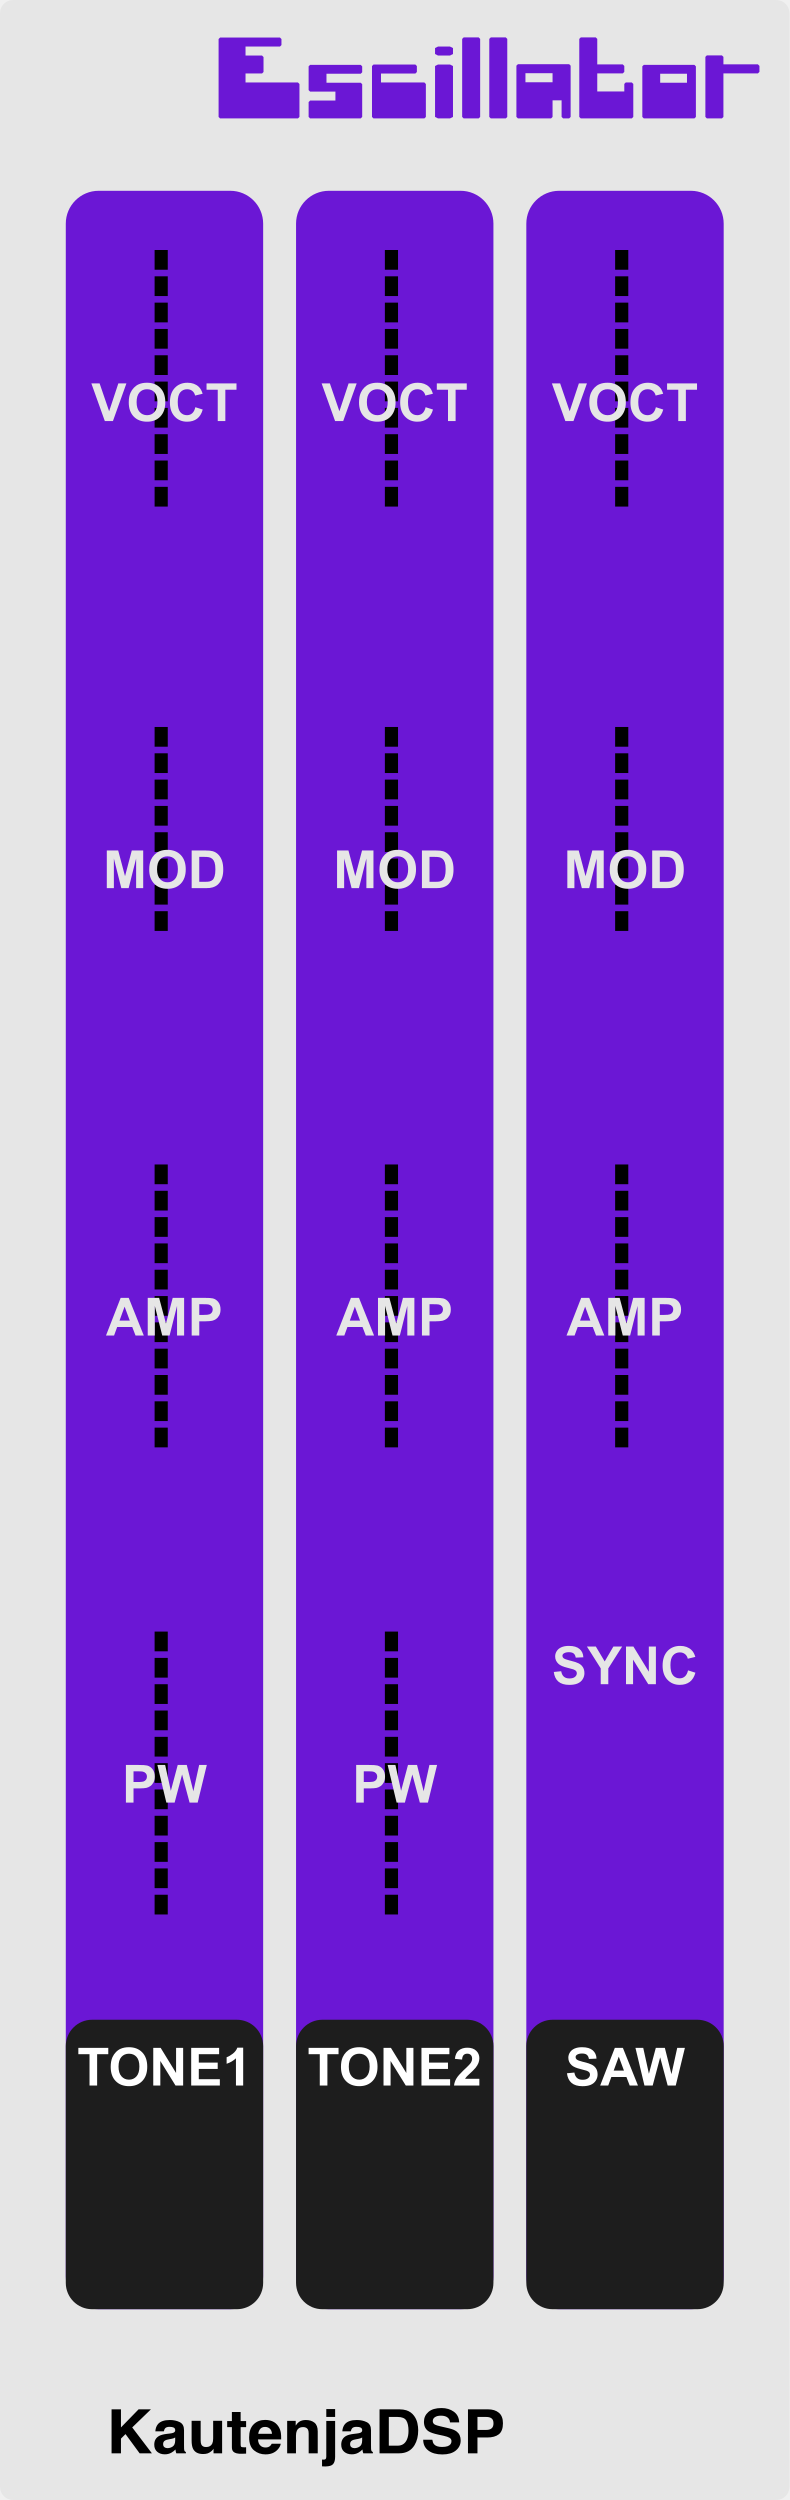
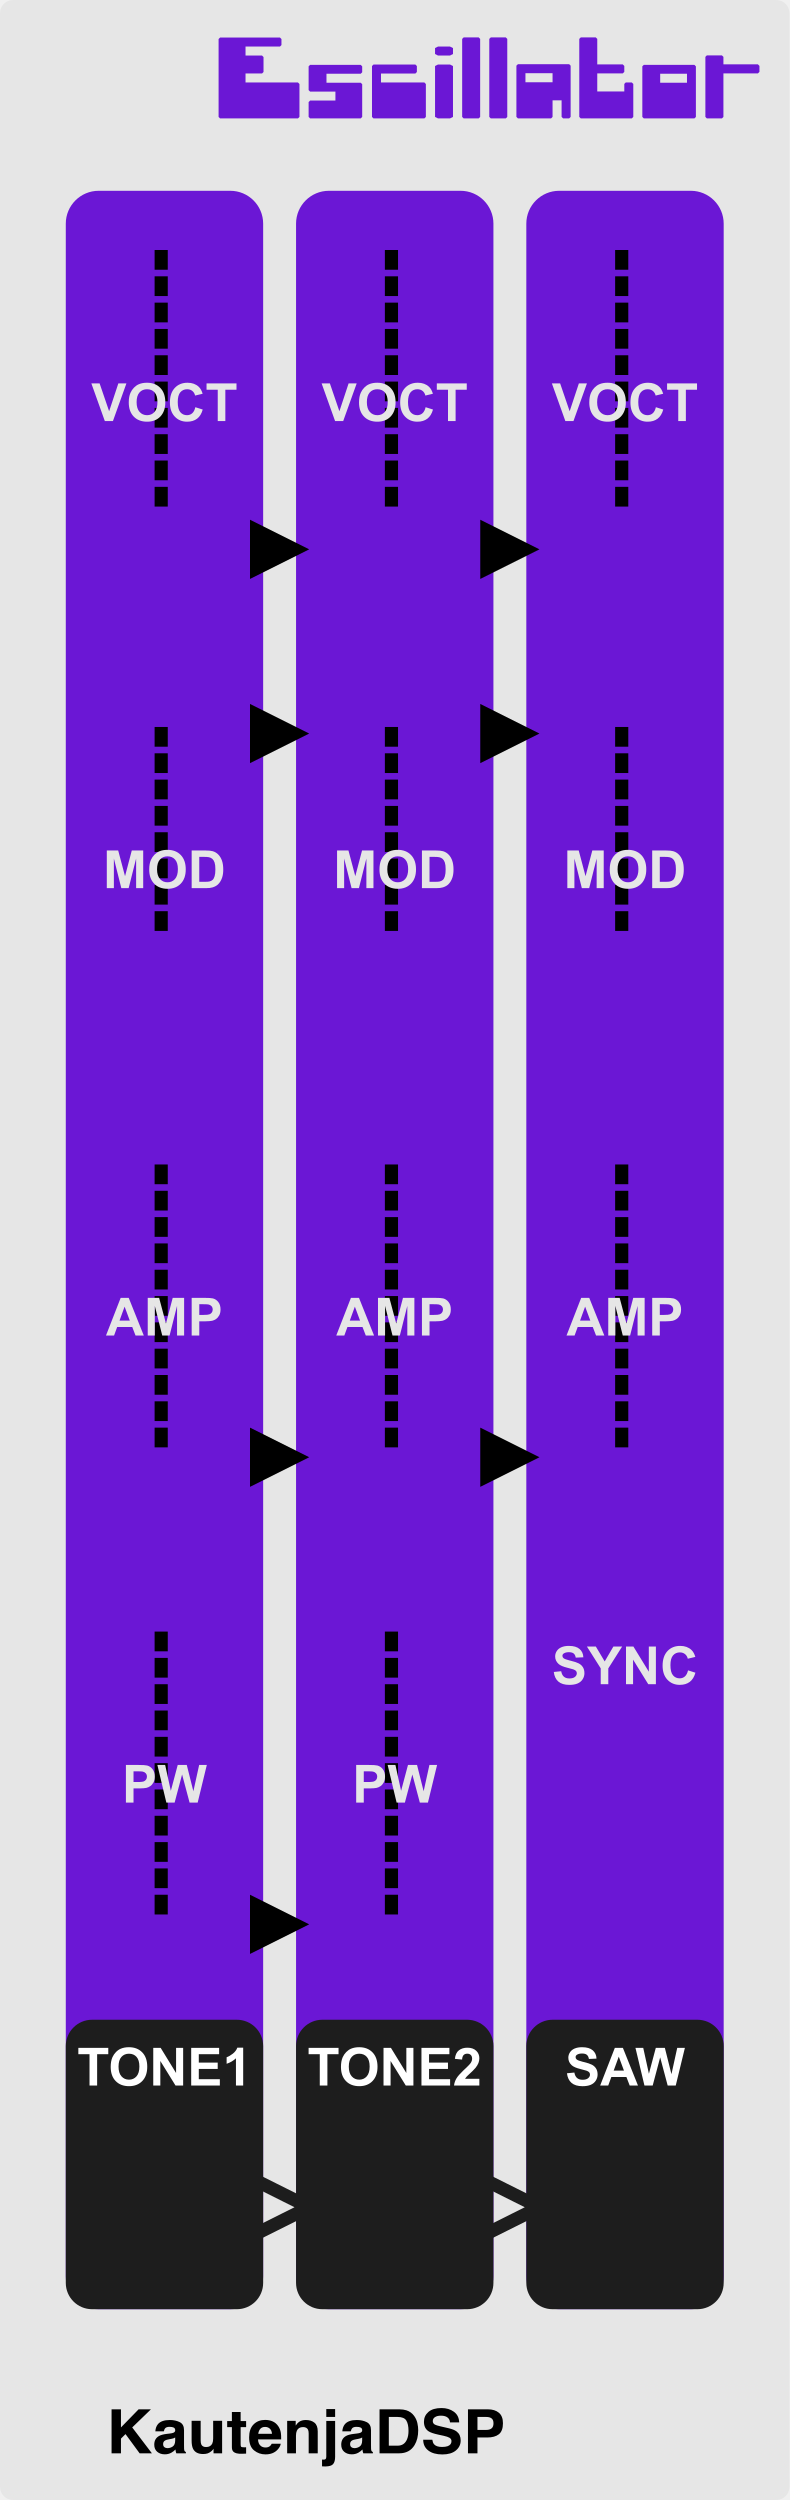
<svg xmlns="http://www.w3.org/2000/svg" width="120px" height="380px" viewBox="0 0 120 380" version="1.1">
  <g id="Escillator" stroke="none" stroke-width="1" fill="none" fill-rule="evenodd">
    <g id="bg">
      <rect id="cover" fill="#E6E6E6" x="0" y="0" width="120" height="380" rx="2" />
      <g id="Logo/Panel/LightMode" transform="translate(15, 364)" fill="#000000" fill-rule="nonzero">
        <g id="Logo/Print/LightMode" transform="translate(0, -0)">
          <path d="M1.958,2.217 L3.386,2.217 L3.386,4.97 L6.067,2.217 L7.943,2.217 L5.096,4.97 L8.089,8.903 L6.223,8.903 L4.078,5.982 L3.386,6.667 L3.386,8.903 L1.958,8.903 L1.958,2.217 Z M11.628,6.499 C11.543,6.55 11.457,6.592 11.371,6.624 C11.284,6.655 11.166,6.685 11.015,6.712 L10.713,6.767 C10.431,6.815 10.228,6.874 10.106,6.944 C9.898,7.061 9.795,7.244 9.795,7.492 C9.795,7.713 9.858,7.873 9.985,7.971 C10.113,8.069 10.267,8.118 10.45,8.118 C10.739,8.118 11.005,8.037 11.248,7.873 C11.492,7.71 11.618,7.412 11.628,6.98 L11.628,6.499 Z M10.812,5.896 C11.061,5.865 11.238,5.828 11.345,5.782 C11.537,5.704 11.632,5.581 11.632,5.415 C11.632,5.212 11.559,5.072 11.413,4.995 C11.267,4.918 11.053,4.88 10.77,4.88 C10.453,4.88 10.228,4.955 10.096,5.106 C10.002,5.218 9.939,5.369 9.908,5.56 L8.612,5.56 C8.64,5.128 8.766,4.772 8.989,4.494 C9.344,4.058 9.953,3.841 10.817,3.841 C11.379,3.841 11.879,3.948 12.316,4.163 C12.752,4.378 12.971,4.783 12.971,5.379 L12.971,7.647 C12.971,7.804 12.974,7.994 12.98,8.218 C12.99,8.388 13.016,8.503 13.06,8.563 C13.104,8.623 13.17,8.673 13.258,8.713 L13.258,8.903 L11.797,8.903 C11.756,8.803 11.728,8.71 11.712,8.622 C11.697,8.534 11.684,8.434 11.675,8.323 C11.489,8.516 11.276,8.681 11.034,8.817 C10.745,8.977 10.418,9.057 10.054,9.057 C9.589,9.057 9.205,8.93 8.902,8.674 C8.598,8.419 8.447,8.056 8.447,7.588 C8.447,6.98 8.69,6.54 9.177,6.268 C9.444,6.119 9.837,6.014 10.355,5.95 L10.812,5.896 Z M15.501,3.959 L15.501,6.939 C15.501,7.22 15.536,7.432 15.605,7.574 C15.727,7.825 15.968,7.951 16.326,7.951 C16.785,7.951 17.099,7.772 17.268,7.415 C17.356,7.222 17.4,6.966 17.4,6.649 L17.4,3.959 L18.762,3.959 L18.762,8.903 L17.457,8.903 L17.457,8.205 L17.441,8.226 C17.424,8.25 17.398,8.288 17.363,8.341 C17.312,8.416 17.253,8.483 17.184,8.54 C16.973,8.722 16.77,8.846 16.573,8.912 C16.377,8.979 16.147,9.012 15.883,9.012 C15.123,9.012 14.611,8.749 14.347,8.223 C14.199,7.932 14.125,7.505 14.125,6.939 L14.125,3.959 L15.501,3.959 Z M19.53,4.925 L19.53,4.004 L20.247,4.004 L20.247,2.625 L21.576,2.625 L21.576,4.004 L22.41,4.004 L22.41,4.925 L21.576,4.925 L21.576,7.538 C21.576,7.74 21.602,7.867 21.656,7.917 C21.709,7.966 21.872,7.991 22.146,7.991 C22.187,7.991 22.23,7.991 22.275,7.989 C22.321,7.988 22.366,7.985 22.41,7.982 L22.41,8.949 L21.774,8.971 C21.139,8.992 20.705,8.887 20.473,8.654 C20.322,8.506 20.247,8.277 20.247,7.969 L20.247,4.925 L19.53,4.925 Z M25.298,4.893 C24.987,4.893 24.746,4.987 24.575,5.174 C24.404,5.362 24.296,5.616 24.252,5.936 L26.34,5.936 C26.318,5.595 26.21,5.335 26.017,5.159 C25.824,4.982 25.584,4.893 25.298,4.893 Z M25.298,3.827 C25.726,3.827 26.111,3.904 26.453,4.058 C26.795,4.213 27.078,4.456 27.301,4.789 C27.502,5.082 27.633,5.422 27.692,5.809 C27.727,6.036 27.741,6.363 27.735,6.789 L24.219,6.789 C24.238,7.285 24.4,7.633 24.705,7.833 C24.89,7.957 25.113,8.019 25.374,8.019 C25.65,8.019 25.875,7.943 26.048,7.792 C26.142,7.71 26.225,7.597 26.297,7.452 L27.669,7.452 C27.634,7.745 27.476,8.043 27.193,8.345 C26.753,8.826 26.137,9.067 25.346,9.067 C24.692,9.067 24.116,8.864 23.616,8.459 C23.117,8.053 22.867,7.394 22.867,6.481 C22.867,5.625 23.092,4.969 23.543,4.512 C23.994,4.055 24.579,3.827 25.298,3.827 Z M31.486,3.841 C32.017,3.841 32.451,3.975 32.789,4.242 C33.127,4.51 33.295,4.954 33.295,5.574 L33.295,8.903 L31.919,8.903 L31.919,5.896 C31.919,5.636 31.883,5.436 31.811,5.297 C31.679,5.043 31.428,4.916 31.057,4.916 C30.601,4.916 30.289,5.102 30.119,5.474 C30.031,5.67 29.987,5.921 29.987,6.227 L29.987,8.903 L28.649,8.903 L28.649,3.968 L29.945,3.968 L29.945,4.689 C30.118,4.435 30.281,4.252 30.435,4.14 C30.711,3.941 31.062,3.841 31.486,3.841 Z M35.939,3.369 L34.596,3.369 L34.596,2.176 L35.939,2.176 L35.939,3.369 Z M33.95,10.886 L33.95,9.851 L34.098,9.862 L34.098,9.862 L34.111,9.863 C34.142,9.864 34.17,9.865 34.196,9.865 C34.327,9.865 34.427,9.834 34.495,9.772 C34.562,9.71 34.596,9.59 34.596,9.411 L34.596,3.981 L35.939,3.981 L35.939,9.434 C35.939,9.933 35.837,10.302 35.633,10.541 C35.435,10.772 35.054,10.891 34.488,10.899 L34.431,10.899 C34.408,10.899 34.378,10.899 34.342,10.898 L34.048,10.888 C34.017,10.887 33.985,10.886 33.95,10.886 Z M40.048,6.499 C39.964,6.55 39.878,6.592 39.792,6.624 C39.705,6.655 39.587,6.685 39.436,6.712 L39.134,6.767 C38.851,6.815 38.649,6.874 38.526,6.944 C38.319,7.061 38.215,7.244 38.215,7.492 C38.215,7.713 38.279,7.873 38.406,7.971 C38.533,8.069 38.688,8.118 38.87,8.118 C39.159,8.118 39.426,8.037 39.669,7.873 C39.912,7.71 40.039,7.412 40.048,6.98 L40.048,6.499 Z M39.233,5.896 C39.481,5.865 39.659,5.828 39.766,5.782 C39.957,5.704 40.053,5.581 40.053,5.415 C40.053,5.212 39.98,5.072 39.834,4.995 C39.688,4.918 39.473,4.88 39.191,4.88 C38.873,4.88 38.649,4.955 38.517,5.106 C38.423,5.218 38.36,5.369 38.328,5.56 L37.032,5.56 C37.061,5.128 37.186,4.772 37.409,4.494 C37.764,4.058 38.374,3.841 39.238,3.841 C39.8,3.841 40.3,3.948 40.736,4.163 C41.173,4.378 41.391,4.783 41.391,5.379 L41.391,7.647 C41.391,7.804 41.395,7.994 41.401,8.218 C41.41,8.388 41.437,8.503 41.481,8.563 C41.525,8.623 41.591,8.673 41.679,8.713 L41.679,8.903 L40.218,8.903 C40.177,8.803 40.149,8.71 40.133,8.622 C40.117,8.534 40.105,8.434 40.095,8.323 C39.91,8.516 39.696,8.681 39.455,8.817 C39.166,8.977 38.839,9.057 38.474,9.057 C38.009,9.057 37.625,8.93 37.322,8.674 C37.019,8.419 36.867,8.056 36.867,7.588 C36.867,6.98 37.111,6.54 37.598,6.268 C37.865,6.119 38.258,6.014 38.776,5.95 L39.233,5.896 Z M44.101,3.378 L44.101,7.742 L45.439,7.742 C46.124,7.742 46.602,7.417 46.872,6.767 C47.02,6.41 47.093,5.985 47.093,5.492 C47.093,4.811 46.983,4.289 46.761,3.925 C46.54,3.56 46.099,3.378 45.439,3.378 L44.101,3.378 Z M45.684,2.217 C46.115,2.223 46.473,2.271 46.759,2.362 C47.246,2.516 47.64,2.799 47.942,3.21 C48.184,3.543 48.349,3.903 48.436,4.29 C48.524,4.677 48.568,5.046 48.568,5.397 C48.568,6.286 48.383,7.039 48.012,7.656 C47.51,8.487 46.734,8.903 45.684,8.903 L42.692,8.903 L42.692,2.217 L45.684,2.217 Z M50.713,6.839 C50.757,7.145 50.843,7.373 50.972,7.524 C51.207,7.799 51.611,7.937 52.183,7.937 C52.525,7.937 52.803,7.901 53.017,7.828 C53.422,7.689 53.625,7.43 53.625,7.052 C53.625,6.832 53.524,6.661 53.323,6.54 C53.132,6.428 52.838,6.328 52.44,6.241 L51.641,6.068 C50.918,5.911 50.419,5.74 50.142,5.555 C49.674,5.247 49.44,4.765 49.44,4.108 C49.44,3.51 49.666,3.012 50.119,2.616 C50.571,2.22 51.236,2.022 52.112,2.022 C52.844,2.022 53.469,2.208 53.985,2.582 C54.502,2.955 54.773,3.497 54.798,4.208 L53.403,4.208 C53.378,3.806 53.196,3.52 52.857,3.351 C52.631,3.239 52.349,3.183 52.013,3.183 C51.639,3.183 51.341,3.256 51.118,3.401 C50.895,3.546 50.783,3.748 50.783,4.009 C50.783,4.237 50.883,4.41 51.084,4.527 L51.113,4.544 C51.249,4.619 51.532,4.707 51.963,4.808 L53.215,5.097 C53.74,5.218 54.135,5.38 54.402,5.583 C54.817,5.897 55.024,6.352 55.024,6.948 C55.024,7.559 54.782,8.066 54.296,8.47 C53.811,8.874 53.125,9.076 52.239,9.076 C51.335,9.076 50.623,8.877 50.105,8.479 C49.586,8.081 49.327,7.535 49.327,6.839 L50.713,6.839 Z M60.01,4.344 C60.01,3.996 59.915,3.748 59.725,3.6 C59.535,3.452 59.269,3.378 58.926,3.378 L57.574,3.378 L57.574,5.347 L58.926,5.347 C59.269,5.347 59.535,5.267 59.725,5.106 C59.915,4.946 60.01,4.692 60.01,4.344 Z M61.448,4.335 C61.448,5.124 61.24,5.682 60.825,6.009 C60.411,6.336 59.819,6.499 59.049,6.499 L57.574,6.499 L57.574,8.903 L56.132,8.903 L56.132,2.217 L59.157,2.217 C59.855,2.217 60.411,2.389 60.825,2.734 C61.24,3.079 61.448,3.612 61.448,4.335 Z" id="KautenjaDSP" />
        </g>
      </g>
      <path d="M33.451,5.709 L42.557,5.709 L42.782,5.935 L42.782,6.844 L42.557,7.076 L37.32,7.076 L37.32,8.443 L39.829,8.443 L40.055,8.669 L40.055,10.945 L39.829,11.171 L37.32,11.171 L37.32,12.538 L45.291,12.538 L45.517,12.764 L45.517,17.774 L45.291,18 L33.451,18 L33.226,17.774 L33.226,5.935 L33.451,5.709 Z M47.137,9.858 L54.827,9.858 L55.053,10.084 L55.053,10.986 L54.827,11.212 L49.625,11.212 L49.625,12.572 L54.827,12.572 L55.053,12.798 L55.053,17.774 L54.827,18 L47.137,18 L46.911,17.774 L46.911,15.512 L47.137,15.286 L50.985,15.286 L50.985,13.926 L47.137,13.926 L46.911,13.7 L46.911,10.084 L47.137,9.858 Z M56.769,9.811 L63.14,9.811 L63.365,10.036 L63.365,10.945 L63.14,11.178 L57.91,11.178 L57.91,12.538 L64.507,12.538 L64.732,12.771 L64.732,17.774 L64.507,18 L56.769,18 L56.543,17.774 L56.543,10.036 L56.769,9.811 Z M66.578,7.076 L68.396,7.076 L68.854,7.302 L68.854,8.211 L68.396,8.443 L66.578,8.443 L66.127,8.211 L66.127,7.302 L66.578,7.076 Z M66.578,9.804 L68.396,9.804 L68.854,10.036 L68.854,17.774 L68.396,18 L66.578,18 L66.127,17.774 L66.127,10.036 L66.578,9.804 Z M66.578,9.804 L68.396,9.804 L68.854,10.036 L68.854,17.774 L68.396,18 L66.578,18 L66.127,17.774 L66.127,10.036 L66.578,9.804 Z M70.475,5.688 L72.758,5.688 L72.983,5.914 L72.983,17.774 L72.758,18 L70.475,18 L70.249,17.774 L70.249,5.914 L70.475,5.688 Z M74.597,5.688 L76.88,5.688 L77.105,5.914 L77.105,17.774 L76.88,18 L74.597,18 L74.371,17.774 L74.371,5.914 L74.597,5.688 Z M78.726,9.756 L86.512,9.756 L86.737,9.981 L86.737,17.768 L86.512,18 L85.596,18 L85.363,17.768 L85.363,15.252 L83.989,15.252 L83.989,17.768 L83.764,18 L78.726,18 L78.493,17.768 L78.493,9.981 L78.726,9.756 Z M79.867,11.13 L79.867,12.504 L83.989,12.504 L83.989,11.13 L79.867,11.13 Z M88.275,5.688 L90.559,5.688 L90.784,5.914 L90.784,9.79 L94.66,9.79 L94.893,10.022 L94.893,10.932 L94.66,11.157 L90.784,11.157 L90.784,13.898 L94.893,13.898 L94.893,12.757 L95.118,12.531 L96.027,12.531 L96.26,12.757 L96.26,17.774 L96.027,18 L88.275,18 L88.05,17.774 L88.05,5.914 L88.275,5.688 Z M97.859,9.858 L105.55,9.858 L105.775,10.084 L105.775,17.774 L105.55,18 L97.859,18 L97.634,17.774 L97.634,10.084 L97.859,9.858 Z M100.348,11.212 L100.348,12.572 L104.422,12.572 L104.422,11.212 L100.348,11.212 Z M107.443,8.416 L109.727,8.416 L109.959,8.642 L109.959,9.783 L115.202,9.783 L115.435,10.016 L115.435,10.925 L115.202,11.157 L109.959,11.157 L109.959,17.774 L109.727,18 L107.443,18 L107.218,17.774 L107.218,8.642 L107.443,8.416 Z" id="Escillator" fill="#6B17D5" fill-rule="nonzero" />
      <path d="M35,29 C37.761,29 40,31.239 40,34 L40,346 C40,348.761 37.761,351 35,351 L15,351 C12.239,351 10,348.761 10,346 L10,34 C10,31.239 12.239,29 15,29 L35,29 Z M70,29 C72.761,29 75,31.239 75,34 L75,346 C75,348.761 72.761,351 70,351 L50,351 C47.239,351 45,348.761 45,346 L45,34 C45,31.239 47.239,29 50,29 L70,29 Z M105,29 C107.761,29 110,31.239 110,34 L110,346 C110,348.761 107.761,351 105,351 L85,351 C82.239,351 80,348.761 80,346 L80,34 C80,31.239 82.239,29 85,29 L105,29 Z" id="voice-lanes" fill="#6B17D5" />
+       <g id="Group" transform="translate(38, 79)">
+         <g id="Normal" fill="#000000">
+           <polygon id="Triangle" transform="translate(4.5, 4.5) rotate(-270) translate(-4.5, -4.5) " points="4.5 0 9 9 0 9" />
+           <polygon id="Triangle-Copy" transform="translate(39.5, 4.5) rotate(-270) translate(-39.5, -4.5) " points="39.5 0 44 9 35 9" />
+         </g>
+         <g id="Normal-Copy" transform="translate(0, 28)" fill="#000000">
+           <polygon id="Triangle" transform="translate(4.5, 4.5) rotate(-270) translate(-4.5, -4.5) " points="4.5 0 9 9 0 9" />
+           <polygon id="Triangle-Copy" transform="translate(39.5, 4.5) rotate(-270) translate(-39.5, -4.5) " points="39.5 0 44 9 35 9" />
+         </g>
+         <g id="Normal-Copy-2" transform="translate(0, 138)" fill="#000000">
+           <polygon id="Triangle" transform="translate(4.5, 4.5) rotate(-270) translate(-4.5, -4.5) " points="4.5 0 9 9 0 9" />
+           <polygon id="Triangle-Copy" transform="translate(39.5, 4.5) rotate(-270) translate(-39.5, -4.5) " points="39.5 0 44 9 35 9" />
+         </g>
+         <g id="Normal-Copy-3" transform="translate(0, 209)" fill="#000000">
+           <polygon id="Triangle" transform="translate(4.5, 4.5) rotate(-270) translate(-4.5, -4.5) " points="4.5 0 9 9 0 9" />
+         </g>
+         <g id="Normal" transform="translate(0, 252)" stroke="#1D1D1D" stroke-width="2">
+           <polygon id="Triangle" transform="translate(4.5, 4.5) rotate(-270) translate(-4.5, -4.5) " points="4.5 0 9 9 0 9" />
+           <polygon id="Triangle-Copy" transform="translate(39.5, 4.5) rotate(-270) translate(-39.5, -4.5) " points="39.5 0 44 9 35 9" />
+         </g>
+       </g>
    </g>
    <g id="Saw" transform="translate(80, 38)">
      <g id="Output" transform="translate(0, 269)">
        <rect id="Rectangle" fill="#1D1D1D" x="0" y="0" width="30" height="44" rx="4" />
        <path d="M6.178,8.137 L7.303,8.027 C7.37,8.405 7.508,8.682 7.715,8.859 C7.922,9.036 8.201,9.125 8.553,9.125 C8.925,9.125 9.206,9.046 9.395,8.889 C9.583,8.731 9.678,8.547 9.678,8.336 C9.678,8.201 9.638,8.085 9.559,7.99 C9.479,7.895 9.34,7.813 9.143,7.742 C9.007,7.695 8.699,7.612 8.217,7.492 C7.597,7.339 7.162,7.15 6.912,6.926 C6.561,6.611 6.385,6.227 6.385,5.773 C6.385,5.482 6.467,5.209 6.633,4.955 C6.798,4.701 7.036,4.508 7.348,4.375 C7.659,4.242 8.035,4.176 8.475,4.176 C9.193,4.176 9.734,4.333 10.098,4.648 C10.461,4.964 10.652,5.384 10.67,5.91 L9.514,5.961 C9.464,5.667 9.358,5.455 9.195,5.326 C9.033,5.197 8.788,5.133 8.463,5.133 C8.127,5.133 7.864,5.202 7.674,5.34 C7.551,5.428 7.49,5.547 7.49,5.695 C7.49,5.831 7.548,5.947 7.662,6.043 C7.792,6.152 8.086,6.265 8.545,6.382 L8.725,6.426 C9.287,6.559 9.703,6.696 9.973,6.838 C10.242,6.98 10.453,7.174 10.605,7.42 C10.758,7.666 10.834,7.97 10.834,8.332 C10.834,8.66 10.743,8.967 10.561,9.254 C10.378,9.54 10.12,9.753 9.787,9.893 C9.454,10.032 9.038,10.102 8.541,10.102 C7.817,10.102 7.261,9.934 6.873,9.6 C6.485,9.265 6.253,8.777 6.178,8.137 Z M16.971,10 L15.713,10 L15.213,8.699 L12.924,8.699 L12.451,10 L11.225,10 L13.455,4.273 L14.678,4.273 L16.971,10 Z M14.842,7.734 L14.053,5.609 L13.279,7.734 L14.842,7.734 Z M17.955,10 L16.588,4.273 L17.771,4.273 L18.635,8.207 L19.682,4.273 L21.057,4.273 L22.061,8.273 L22.939,4.273 L24.104,4.273 L22.713,10 L21.486,10 L20.346,5.719 L19.209,10 L17.955,10 Z" id="SAW" fill="#FFFFFF" fill-rule="nonzero" />
      </g>
      <g id="Sync" transform="translate(0, 211)" fill="#E6E6E6" fill-rule="nonzero">
        <path d="M4.176,5.137 L5.301,5.027 C5.368,5.405 5.506,5.682 5.713,5.859 C5.92,6.036 6.199,6.125 6.551,6.125 C6.923,6.125 7.204,6.046 7.393,5.889 C7.581,5.731 7.676,5.547 7.676,5.336 C7.676,5.201 7.636,5.085 7.557,4.99 C7.477,4.895 7.339,4.813 7.141,4.742 C7.005,4.695 6.697,4.612 6.215,4.492 C5.595,4.339 5.16,4.15 4.91,3.926 C4.559,3.611 4.383,3.227 4.383,2.773 C4.383,2.482 4.465,2.209 4.631,1.955 C4.796,1.701 5.035,1.508 5.346,1.375 C5.657,1.242 6.033,1.176 6.473,1.176 C7.191,1.176 7.732,1.333 8.096,1.648 C8.459,1.964 8.65,2.384 8.668,2.91 L7.512,2.961 C7.462,2.667 7.356,2.455 7.193,2.326 C7.031,2.197 6.786,2.133 6.461,2.133 C6.125,2.133 5.862,2.202 5.672,2.34 C5.549,2.428 5.488,2.547 5.488,2.695 C5.488,2.831 5.546,2.947 5.66,3.043 C5.79,3.152 6.084,3.265 6.543,3.382 L6.723,3.426 C7.285,3.559 7.701,3.696 7.971,3.838 C8.24,3.98 8.451,4.174 8.604,4.42 C8.756,4.666 8.832,4.97 8.832,5.332 C8.832,5.66 8.741,5.967 8.559,6.254 C8.376,6.54 8.118,6.753 7.785,6.893 C7.452,7.032 7.036,7.102 6.539,7.102 C5.815,7.102 5.259,6.934 4.871,6.6 C4.483,6.265 4.251,5.777 4.176,5.137 Z M11.309,7 L11.309,4.59 L9.211,1.273 L10.566,1.273 L11.914,3.539 L13.234,1.273 L14.566,1.273 L12.461,4.598 L12.461,7 L11.309,7 Z M15.152,7 L15.152,1.273 L16.277,1.273 L18.621,5.098 L18.621,1.273 L19.695,1.273 L19.695,7 L18.535,7 L16.227,3.266 L16.227,7 L15.152,7 Z M24.582,4.895 L25.703,5.25 C25.531,5.875 25.245,6.339 24.846,6.643 C24.446,6.946 23.939,7.098 23.324,7.098 C22.564,7.098 21.939,6.838 21.449,6.318 C20.96,5.799 20.715,5.089 20.715,4.188 C20.715,3.234 20.961,2.494 21.453,1.967 C21.945,1.439 22.592,1.176 23.395,1.176 C24.095,1.176 24.664,1.383 25.102,1.797 C25.362,2.042 25.557,2.393 25.688,2.852 L24.543,3.125 C24.475,2.828 24.334,2.594 24.119,2.422 C23.904,2.25 23.643,2.164 23.336,2.164 C22.911,2.164 22.567,2.316 22.303,2.621 C22.038,2.926 21.906,3.419 21.906,4.102 C21.906,4.826 22.036,5.341 22.297,5.648 C22.557,5.956 22.896,6.109 23.312,6.109 C23.62,6.109 23.884,6.012 24.105,5.816 C24.327,5.621 24.486,5.314 24.582,4.895 Z" id="SYNC" />
      </g>
      <g id="Amplifier" transform="translate(0, 139)" fill-rule="nonzero">
        <path d="M15.5,0 L13.5,0 L13.5,3 L15.5,3 L15.5,0 Z M15.5,4 L13.5,4 L13.5,7 L15.5,7 L15.5,4 Z M15.5,8 L13.5,8 L13.5,11 L15.5,11 L15.5,8 Z M15.5,12 L13.5,12 L13.5,15 L15.5,15 L15.5,12 Z M15.5,16 L13.5,16 L13.5,19 L15.5,19 L15.5,16 Z M15.5,20 L13.5,20 L13.5,23 L15.5,23 L15.5,20 Z M15.5,24 L13.5,24 L13.5,27 L15.5,27 L15.5,24 Z M15.5,28 L13.5,28 L13.5,31 L15.5,31 L15.5,28 Z M15.5,32 L13.5,32 L13.5,35 L15.5,35 L15.5,32 Z M15.5,36 L13.5,36 L13.5,39 L15.5,39 L15.5,36 Z M15.5,40 L13.5,40 L13.5,43 L15.5,43 L15.5,40 Z" id="Line-Copy-15" fill="#000000" />
        <path d="M11.857,26 L10.6,26 L10.1,24.699 L7.811,24.699 L7.338,26 L6.111,26 L8.342,20.273 L9.564,20.273 L11.857,26 Z M9.729,23.734 L8.939,21.609 L8.166,23.734 L9.729,23.734 Z M14.186,20.273 L15.225,24.18 L16.252,20.273 L17.986,20.273 L17.986,26 L16.912,26 L16.912,21.492 L15.775,26 L14.662,26 L13.529,21.492 L13.529,26 L12.455,26 L12.455,20.273 L14.186,20.273 Z M20.99,20.273 C21.693,20.273 22.152,20.302 22.365,20.359 C22.693,20.445 22.968,20.632 23.189,20.92 C23.411,21.208 23.521,21.579 23.521,22.035 C23.521,22.387 23.458,22.682 23.33,22.922 C23.202,23.161 23.04,23.35 22.844,23.486 C22.647,23.623 22.447,23.714 22.244,23.758 C22.008,23.805 21.68,23.831 21.262,23.838 L20.291,23.84 L20.291,26 L19.135,26 L19.135,20.273 L20.99,20.273 Z M20.85,21.242 L20.291,21.242 L20.291,22.867 L20.924,22.867 C21.38,22.867 21.684,22.837 21.838,22.777 C21.992,22.717 22.112,22.624 22.199,22.496 C22.286,22.368 22.33,22.22 22.33,22.051 C22.33,21.842 22.269,21.671 22.146,21.535 C22.024,21.4 21.869,21.315 21.682,21.281 C21.544,21.255 21.266,21.242 20.85,21.242 Z" id="AMP" fill="#E6E6E6" />
      </g>
      <g id="Frequency-Mod" transform="translate(0, 72)" fill-rule="nonzero">
        <path d="M15.5,0.5 L13.5,0.5 L13.5,3.5 L15.5,3.5 L15.5,0.5 Z M15.5,4.5 L13.5,4.5 L13.5,7.5 L15.5,7.5 L15.5,4.5 Z M15.5,8.5 L13.5,8.5 L13.5,11.5 L15.5,11.5 L15.5,8.5 Z M15.5,12.5 L13.5,12.5 L13.5,15.5 L15.5,15.5 L15.5,12.5 Z M15.5,16.5 L13.5,16.5 L13.5,19.5 L15.5,19.5 L15.5,16.5 Z M15.5,20.5 L13.5,20.5 L13.5,23.5 L15.5,23.5 L15.5,20.5 Z M15.5,24.5 L13.5,24.5 L13.5,27.5 L15.5,27.5 L15.5,24.5 Z M15.5,28.5 L13.5,28.5 L13.5,31.5 L15.5,31.5 L15.5,28.5 Z" id="Line-Copy-7" fill="#000000" />
        <path d="M15.449,19.176 C16.293,19.176 16.968,19.437 17.475,19.961 C17.981,20.484 18.234,21.212 18.234,22.145 C18.234,23.069 17.983,23.792 17.48,24.314 C16.978,24.837 16.306,25.098 15.465,25.098 C14.613,25.098 13.936,24.838 13.434,24.318 C12.931,23.799 12.68,23.083 12.68,22.172 C12.68,21.589 12.767,21.099 12.941,20.703 C13.072,20.411 13.249,20.15 13.475,19.918 C13.7,19.686 13.947,19.514 14.215,19.402 C14.572,19.251 14.983,19.176 15.449,19.176 Z M7.965,19.273 L9.004,23.18 L10.031,19.273 L11.766,19.273 L11.766,25 L10.691,25 L10.691,20.492 L9.555,25 L8.441,25 L7.309,20.492 L7.309,25 L6.234,25 L6.234,19.273 L7.965,19.273 Z M21.246,19.273 C21.723,19.273 22.086,19.31 22.336,19.383 C22.672,19.482 22.96,19.658 23.199,19.91 C23.439,20.163 23.621,20.472 23.746,20.838 C23.871,21.204 23.934,21.655 23.934,22.191 C23.934,22.663 23.875,23.069 23.758,23.41 C23.615,23.827 23.41,24.164 23.145,24.422 C22.944,24.617 22.673,24.77 22.332,24.879 C22.077,24.96 21.736,25 21.309,25 L19.133,25 L19.133,19.273 L21.246,19.273 Z M15.461,20.164 C14.984,20.164 14.6,20.327 14.309,20.654 C14.017,20.981 13.871,21.474 13.871,22.133 C13.871,22.781 14.021,23.273 14.32,23.607 C14.62,23.942 15,24.109 15.461,24.109 C15.922,24.109 16.3,23.943 16.596,23.611 C16.891,23.279 17.039,22.781 17.039,22.117 C17.039,21.461 16.895,20.971 16.607,20.648 C16.32,20.326 15.938,20.164 15.461,20.164 Z M20.809,20.242 L20.289,20.242 L20.289,24.035 L21.152,24.035 C21.475,24.035 21.708,24.017 21.852,23.98 C22.039,23.934 22.195,23.854 22.318,23.742 C22.442,23.63 22.543,23.446 22.621,23.189 C22.699,22.933 22.738,22.583 22.738,22.141 C22.738,21.698 22.699,21.358 22.621,21.121 C22.543,20.884 22.434,20.699 22.293,20.566 C22.152,20.434 21.974,20.344 21.758,20.297 C21.596,20.26 21.28,20.242 20.809,20.242 Z" id="MOD" fill="#E6E6E6" />
      </g>
      <g id="Frequency" fill-rule="nonzero">
        <path d="M15.5,0 L13.5,0 L13.5,3 L15.5,3 L15.5,0 Z M15.5,4 L13.5,4 L13.5,7 L15.5,7 L15.5,4 Z M15.5,8 L13.5,8 L13.5,11 L15.5,11 L15.5,8 Z M15.5,12 L13.5,12 L13.5,15 L15.5,15 L15.5,12 Z M15.5,16 L13.5,16 L13.5,19 L15.5,19 L15.5,16 Z M15.5,20 L13.5,20 L13.5,23 L15.5,23 L15.5,20 Z M15.5,24 L13.5,24 L13.5,27 L15.5,27 L15.5,24 Z M15.5,28 L13.5,28 L13.5,31 L15.5,31 L15.5,28 Z M15.5,32 L13.5,32 L13.5,35 L15.5,35 L15.5,32 Z M15.5,36 L13.5,36 L13.5,39 L15.5,39 L15.5,36 Z" id="Line-Copy-11" fill="#000000" />
        <path d="M5.932,26 L3.885,20.273 L5.139,20.273 L6.588,24.512 L7.99,20.273 L9.217,20.273 L7.166,26 L5.932,26 Z M9.572,23.172 C9.572,22.589 9.66,22.099 9.834,21.703 C9.964,21.411 10.142,21.15 10.367,20.918 C10.592,20.686 10.839,20.514 11.107,20.402 C11.464,20.251 11.876,20.176 12.342,20.176 C13.186,20.176 13.861,20.437 14.367,20.961 C14.874,21.484 15.127,22.212 15.127,23.145 C15.127,24.069 14.876,24.792 14.373,25.314 C13.87,25.837 13.199,26.098 12.357,26.098 C11.506,26.098 10.829,25.838 10.326,25.318 C9.824,24.799 9.572,24.083 9.572,23.172 Z M10.764,23.133 C10.764,23.781 10.913,24.273 11.213,24.607 C11.512,24.942 11.893,25.109 12.354,25.109 C12.814,25.109 13.193,24.943 13.488,24.611 C13.784,24.279 13.932,23.781 13.932,23.117 C13.932,22.461 13.788,21.971 13.5,21.648 C13.212,21.326 12.83,21.164 12.354,21.164 C11.877,21.164 11.493,21.327 11.201,21.654 C10.91,21.981 10.764,22.474 10.764,23.133 Z M19.693,23.895 L20.814,24.25 C20.643,24.875 20.357,25.339 19.957,25.643 C19.557,25.946 19.05,26.098 18.436,26.098 C17.675,26.098 17.05,25.838 16.561,25.318 C16.071,24.799 15.826,24.089 15.826,23.188 C15.826,22.234 16.072,21.494 16.564,20.967 C17.057,20.439 17.704,20.176 18.506,20.176 C19.206,20.176 19.775,20.383 20.213,20.797 C20.473,21.042 20.669,21.393 20.799,21.852 L19.654,22.125 C19.587,21.828 19.445,21.594 19.23,21.422 C19.016,21.25 18.755,21.164 18.447,21.164 C18.023,21.164 17.678,21.316 17.414,21.621 C17.15,21.926 17.018,22.419 17.018,23.102 C17.018,23.826 17.148,24.341 17.408,24.648 C17.669,24.956 18.007,25.109 18.424,25.109 C18.731,25.109 18.995,25.012 19.217,24.816 C19.438,24.621 19.597,24.314 19.693,23.895 Z M23.096,26 L23.096,21.242 L21.396,21.242 L21.396,20.273 L25.947,20.273 L25.947,21.242 L24.252,21.242 L24.252,26 L23.096,26 Z" id="VOCT" fill="#E6E6E6" />
      </g>
    </g>
    <g id="Tone-2" transform="translate(45, 38)">
      <g id="Output" transform="translate(0, 269)">
        <rect id="Rectangle" fill="#1D1D1D" x="0" y="0" width="30" height="44" rx="4" />
        <path d="M3.607,10 L3.607,5.242 L1.908,5.242 L1.908,4.273 L6.459,4.273 L6.459,5.242 L4.764,5.242 L4.764,10 L3.607,10 Z M6.826,7.172 C6.826,6.589 6.913,6.099 7.088,5.703 C7.218,5.411 7.396,5.15 7.621,4.918 C7.846,4.686 8.093,4.514 8.361,4.402 C8.718,4.251 9.13,4.176 9.596,4.176 C10.439,4.176 11.115,4.437 11.621,4.961 C12.128,5.484 12.381,6.212 12.381,7.145 C12.381,8.069 12.13,8.792 11.627,9.314 C11.124,9.837 10.452,10.098 9.611,10.098 C8.76,10.098 8.083,9.838 7.58,9.318 C7.077,8.799 6.826,8.083 6.826,7.172 Z M8.018,7.133 C8.018,7.781 8.167,8.273 8.467,8.607 C8.766,8.942 9.146,9.109 9.607,9.109 C10.068,9.109 10.447,8.943 10.742,8.611 C11.038,8.279 11.186,7.781 11.186,7.117 C11.186,6.461 11.042,5.971 10.754,5.648 C10.466,5.326 10.084,5.164 9.607,5.164 C9.131,5.164 8.747,5.327 8.455,5.654 C8.163,5.981 8.018,6.474 8.018,7.133 Z M13.295,10 L13.295,4.273 L14.42,4.273 L16.764,8.098 L16.764,4.273 L17.838,4.273 L17.838,10 L16.678,10 L14.369,6.266 L14.369,10 L13.295,10 Z M19.061,10 L19.061,4.273 L23.307,4.273 L23.307,5.242 L20.217,5.242 L20.217,6.512 L23.092,6.512 L23.092,7.477 L20.217,7.477 L20.217,9.035 L23.416,9.035 L23.416,10 L19.061,10 Z M27.861,8.98 L27.861,10 L24.014,10 C24.055,9.615 24.18,9.249 24.389,8.904 C24.574,8.598 24.92,8.202 25.426,7.717 L25.925,7.246 C26.243,6.939 26.446,6.721 26.533,6.594 C26.684,6.367 26.76,6.143 26.76,5.922 C26.76,5.677 26.694,5.489 26.562,5.357 C26.431,5.226 26.249,5.16 26.018,5.16 C25.788,5.16 25.606,5.229 25.471,5.367 C25.335,5.505 25.257,5.734 25.236,6.055 L24.143,5.945 C24.208,5.341 24.412,4.908 24.756,4.645 C25.1,4.382 25.529,4.25 26.045,4.25 C26.61,4.25 27.054,4.402 27.377,4.707 C27.7,5.012 27.861,5.391 27.861,5.844 C27.861,6.102 27.815,6.347 27.723,6.58 C27.63,6.813 27.484,7.057 27.283,7.312 C27.188,7.433 27.039,7.592 26.835,7.789 L26.064,8.514 C25.993,8.583 25.941,8.637 25.906,8.676 C25.814,8.78 25.739,8.882 25.682,8.98 L27.861,8.98 Z" id="TONE2" fill="#FFFFFF" fill-rule="nonzero" />
      </g>
      <g id="PW" transform="translate(0, 210)" fill-rule="nonzero">
        <path d="M15.5,0 L13.5,0 L13.5,3 L15.5,3 L15.5,0 Z M15.5,4 L13.5,4 L13.5,7 L15.5,7 L15.5,4 Z M15.5,8 L13.5,8 L13.5,11 L15.5,11 L15.5,8 Z M15.5,12 L13.5,12 L13.5,15 L15.5,15 L15.5,12 Z M15.5,16 L13.5,16 L13.5,19 L15.5,19 L15.5,16 Z M15.5,20 L13.5,20 L13.5,23 L15.5,23 L15.5,20 Z M15.5,24 L13.5,24 L13.5,27 L15.5,27 L15.5,24 Z M15.5,28 L13.5,28 L13.5,31 L15.5,31 L15.5,28 Z M15.5,32 L13.5,32 L13.5,35 L15.5,35 L15.5,32 Z M15.5,36 L13.5,36 L13.5,39 L15.5,39 L15.5,36 Z M15.5,40 L13.5,40 L13.5,43 L15.5,43 L15.5,40 Z" id="Line-Copy-15" fill="#000000" />
        <path d="M9.139,26 L9.139,20.273 L10.994,20.273 C11.697,20.273 12.156,20.302 12.369,20.359 C12.697,20.445 12.972,20.632 13.193,20.92 C13.415,21.208 13.525,21.579 13.525,22.035 C13.525,22.387 13.462,22.682 13.334,22.922 C13.206,23.161 13.044,23.35 12.848,23.486 C12.651,23.623 12.451,23.714 12.248,23.758 C12.011,23.805 11.684,23.831 11.266,23.838 L10.295,23.84 L10.295,26 L9.139,26 Z M10.295,21.242 L10.295,22.867 L10.928,22.867 L11.241,22.862 C11.526,22.85 11.727,22.822 11.842,22.777 C11.995,22.717 12.116,22.624 12.203,22.496 C12.29,22.368 12.334,22.22 12.334,22.051 C12.334,21.842 12.273,21.671 12.15,21.535 C12.028,21.4 11.873,21.315 11.686,21.281 C11.567,21.259 11.347,21.246 11.024,21.243 L10.295,21.242 Z M15.287,26 L13.92,20.273 L15.104,20.273 L15.967,24.207 L17.014,20.273 L18.389,20.273 L19.393,24.273 L20.271,20.273 L21.436,20.273 L20.045,26 L18.818,26 L17.678,21.719 L16.541,26 L15.287,26 Z" fill="#E6E6E6" />
      </g>
      <g id="Amplifier" transform="translate(0, 139)" fill-rule="nonzero">
        <path d="M15.5,0 L13.5,0 L13.5,3 L15.5,3 L15.5,0 Z M15.5,4 L13.5,4 L13.5,7 L15.5,7 L15.5,4 Z M15.5,8 L13.5,8 L13.5,11 L15.5,11 L15.5,8 Z M15.5,12 L13.5,12 L13.5,15 L15.5,15 L15.5,12 Z M15.5,16 L13.5,16 L13.5,19 L15.5,19 L15.5,16 Z M15.5,20 L13.5,20 L13.5,23 L15.5,23 L15.5,20 Z M15.5,24 L13.5,24 L13.5,27 L15.5,27 L15.5,24 Z M15.5,28 L13.5,28 L13.5,31 L15.5,31 L15.5,28 Z M15.5,32 L13.5,32 L13.5,35 L15.5,35 L15.5,32 Z M15.5,36 L13.5,36 L13.5,39 L15.5,39 L15.5,36 Z M15.5,40 L13.5,40 L13.5,43 L15.5,43 L15.5,40 Z" id="Line-Copy-15" fill="#000000" />
        <path d="M11.857,26 L10.6,26 L10.1,24.699 L7.811,24.699 L7.338,26 L6.111,26 L8.342,20.273 L9.564,20.273 L11.857,26 Z M9.729,23.734 L8.939,21.609 L8.166,23.734 L9.729,23.734 Z M14.186,20.273 L15.225,24.18 L16.252,20.273 L17.986,20.273 L17.986,26 L16.912,26 L16.912,21.492 L15.775,26 L14.662,26 L13.529,21.492 L13.529,26 L12.455,26 L12.455,20.273 L14.186,20.273 Z M20.99,20.273 C21.693,20.273 22.152,20.302 22.365,20.359 C22.693,20.445 22.968,20.632 23.189,20.92 C23.411,21.208 23.521,21.579 23.521,22.035 C23.521,22.387 23.458,22.682 23.33,22.922 C23.202,23.161 23.04,23.35 22.844,23.486 C22.647,23.623 22.447,23.714 22.244,23.758 C22.008,23.805 21.68,23.831 21.262,23.838 L20.291,23.84 L20.291,26 L19.135,26 L19.135,20.273 L20.99,20.273 Z M20.85,21.242 L20.291,21.242 L20.291,22.867 L20.924,22.867 C21.38,22.867 21.684,22.837 21.838,22.777 C21.992,22.717 22.112,22.624 22.199,22.496 C22.286,22.368 22.33,22.22 22.33,22.051 C22.33,21.842 22.269,21.671 22.146,21.535 C22.024,21.4 21.869,21.315 21.682,21.281 C21.544,21.255 21.266,21.242 20.85,21.242 Z" id="AMP" fill="#E6E6E6" />
      </g>
      <g id="Frequency-Mod" transform="translate(0, 72)" fill-rule="nonzero">
        <path d="M15.5,0.5 L13.5,0.5 L13.5,3.5 L15.5,3.5 L15.5,0.5 Z M15.5,4.5 L13.5,4.5 L13.5,7.5 L15.5,7.5 L15.5,4.5 Z M15.5,8.5 L13.5,8.5 L13.5,11.5 L15.5,11.5 L15.5,8.5 Z M15.5,12.5 L13.5,12.5 L13.5,15.5 L15.5,15.5 L15.5,12.5 Z M15.5,16.5 L13.5,16.5 L13.5,19.5 L15.5,19.5 L15.5,16.5 Z M15.5,20.5 L13.5,20.5 L13.5,23.5 L15.5,23.5 L15.5,20.5 Z M15.5,24.5 L13.5,24.5 L13.5,27.5 L15.5,27.5 L15.5,24.5 Z M15.5,28.5 L13.5,28.5 L13.5,31.5 L15.5,31.5 L15.5,28.5 Z" id="Line-Copy-7" fill="#000000" />
        <path d="M15.449,19.176 C16.293,19.176 16.968,19.437 17.475,19.961 C17.981,20.484 18.234,21.212 18.234,22.145 C18.234,23.069 17.983,23.792 17.48,24.314 C16.978,24.837 16.306,25.098 15.465,25.098 C14.613,25.098 13.936,24.838 13.434,24.318 C12.931,23.799 12.68,23.083 12.68,22.172 C12.68,21.589 12.767,21.099 12.941,20.703 C13.072,20.411 13.249,20.15 13.475,19.918 C13.7,19.686 13.947,19.514 14.215,19.402 C14.572,19.251 14.983,19.176 15.449,19.176 Z M7.965,19.273 L9.004,23.18 L10.031,19.273 L11.766,19.273 L11.766,25 L10.691,25 L10.691,20.492 L9.555,25 L8.441,25 L7.309,20.492 L7.309,25 L6.234,25 L6.234,19.273 L7.965,19.273 Z M21.246,19.273 C21.723,19.273 22.086,19.31 22.336,19.383 C22.672,19.482 22.96,19.658 23.199,19.91 C23.439,20.163 23.621,20.472 23.746,20.838 C23.871,21.204 23.934,21.655 23.934,22.191 C23.934,22.663 23.875,23.069 23.758,23.41 C23.615,23.827 23.41,24.164 23.145,24.422 C22.944,24.617 22.673,24.77 22.332,24.879 C22.077,24.96 21.736,25 21.309,25 L19.133,25 L19.133,19.273 L21.246,19.273 Z M15.461,20.164 C14.984,20.164 14.6,20.327 14.309,20.654 C14.017,20.981 13.871,21.474 13.871,22.133 C13.871,22.781 14.021,23.273 14.32,23.607 C14.62,23.942 15,24.109 15.461,24.109 C15.922,24.109 16.3,23.943 16.596,23.611 C16.891,23.279 17.039,22.781 17.039,22.117 C17.039,21.461 16.895,20.971 16.607,20.648 C16.32,20.326 15.938,20.164 15.461,20.164 Z M20.809,20.242 L20.289,20.242 L20.289,24.035 L21.152,24.035 C21.475,24.035 21.708,24.017 21.852,23.98 C22.039,23.934 22.195,23.854 22.318,23.742 C22.442,23.63 22.543,23.446 22.621,23.189 C22.699,22.933 22.738,22.583 22.738,22.141 C22.738,21.698 22.699,21.358 22.621,21.121 C22.543,20.884 22.434,20.699 22.293,20.566 C22.152,20.434 21.974,20.344 21.758,20.297 C21.596,20.26 21.28,20.242 20.809,20.242 Z" id="MOD" fill="#E6E6E6" />
      </g>
      <g id="Frequency" fill-rule="nonzero">
        <path d="M15.5,0 L13.5,0 L13.5,3 L15.5,3 L15.5,0 Z M15.5,4 L13.5,4 L13.5,7 L15.5,7 L15.5,4 Z M15.5,8 L13.5,8 L13.5,11 L15.5,11 L15.5,8 Z M15.5,12 L13.5,12 L13.5,15 L15.5,15 L15.5,12 Z M15.5,16 L13.5,16 L13.5,19 L15.5,19 L15.5,16 Z M15.5,20 L13.5,20 L13.5,23 L15.5,23 L15.5,20 Z M15.5,24 L13.5,24 L13.5,27 L15.5,27 L15.5,24 Z M15.5,28 L13.5,28 L13.5,31 L15.5,31 L15.5,28 Z M15.5,32 L13.5,32 L13.5,35 L15.5,35 L15.5,32 Z M15.5,36 L13.5,36 L13.5,39 L15.5,39 L15.5,36 Z" id="Line-Copy-11" fill="#000000" />
        <path d="M5.932,26 L3.885,20.273 L5.139,20.273 L6.588,24.512 L7.99,20.273 L9.217,20.273 L7.166,26 L5.932,26 Z M9.572,23.172 C9.572,22.589 9.66,22.099 9.834,21.703 C9.964,21.411 10.142,21.15 10.367,20.918 C10.592,20.686 10.839,20.514 11.107,20.402 C11.464,20.251 11.876,20.176 12.342,20.176 C13.186,20.176 13.861,20.437 14.367,20.961 C14.874,21.484 15.127,22.212 15.127,23.145 C15.127,24.069 14.876,24.792 14.373,25.314 C13.87,25.837 13.199,26.098 12.357,26.098 C11.506,26.098 10.829,25.838 10.326,25.318 C9.824,24.799 9.572,24.083 9.572,23.172 Z M10.764,23.133 C10.764,23.781 10.913,24.273 11.213,24.607 C11.512,24.942 11.893,25.109 12.354,25.109 C12.814,25.109 13.193,24.943 13.488,24.611 C13.784,24.279 13.932,23.781 13.932,23.117 C13.932,22.461 13.788,21.971 13.5,21.648 C13.212,21.326 12.83,21.164 12.354,21.164 C11.877,21.164 11.493,21.327 11.201,21.654 C10.91,21.981 10.764,22.474 10.764,23.133 Z M19.693,23.895 L20.814,24.25 C20.643,24.875 20.357,25.339 19.957,25.643 C19.557,25.946 19.05,26.098 18.436,26.098 C17.675,26.098 17.05,25.838 16.561,25.318 C16.071,24.799 15.826,24.089 15.826,23.188 C15.826,22.234 16.072,21.494 16.564,20.967 C17.057,20.439 17.704,20.176 18.506,20.176 C19.206,20.176 19.775,20.383 20.213,20.797 C20.473,21.042 20.669,21.393 20.799,21.852 L19.654,22.125 C19.587,21.828 19.445,21.594 19.23,21.422 C19.016,21.25 18.755,21.164 18.447,21.164 C18.023,21.164 17.678,21.316 17.414,21.621 C17.15,21.926 17.018,22.419 17.018,23.102 C17.018,23.826 17.148,24.341 17.408,24.648 C17.669,24.956 18.007,25.109 18.424,25.109 C18.731,25.109 18.995,25.012 19.217,24.816 C19.438,24.621 19.597,24.314 19.693,23.895 Z M23.096,26 L23.096,21.242 L21.396,21.242 L21.396,20.273 L25.947,20.273 L25.947,21.242 L24.252,21.242 L24.252,26 L23.096,26 Z" id="VOCT" fill="#E6E6E6" />
      </g>
    </g>
    <g id="Tone-1" transform="translate(10, 38)">
      <g id="Output" transform="translate(0, 269)">
        <rect id="Rectangle" fill="#1D1D1D" x="0" y="0" width="30" height="44" rx="4" />
        <path d="M3.607,10 L3.607,5.242 L1.908,5.242 L1.908,4.273 L6.459,4.273 L6.459,5.242 L4.764,5.242 L4.764,10 L3.607,10 Z M6.826,7.172 C6.826,6.589 6.913,6.099 7.088,5.703 C7.218,5.411 7.396,5.15 7.621,4.918 C7.846,4.686 8.093,4.514 8.361,4.402 C8.718,4.251 9.13,4.176 9.596,4.176 C10.439,4.176 11.115,4.437 11.621,4.961 C12.128,5.484 12.381,6.212 12.381,7.145 C12.381,8.069 12.13,8.792 11.627,9.314 C11.124,9.837 10.452,10.098 9.611,10.098 C8.76,10.098 8.083,9.838 7.58,9.318 C7.077,8.799 6.826,8.083 6.826,7.172 Z M8.018,7.133 C8.018,7.781 8.167,8.273 8.467,8.607 C8.766,8.942 9.146,9.109 9.607,9.109 C10.068,9.109 10.447,8.943 10.742,8.611 C11.038,8.279 11.186,7.781 11.186,7.117 C11.186,6.461 11.042,5.971 10.754,5.648 C10.466,5.326 10.084,5.164 9.607,5.164 C9.131,5.164 8.747,5.327 8.455,5.654 C8.163,5.981 8.018,6.474 8.018,7.133 Z M13.295,10 L13.295,4.273 L14.42,4.273 L16.764,8.098 L16.764,4.273 L17.838,4.273 L17.838,10 L16.678,10 L14.369,6.266 L14.369,10 L13.295,10 Z M19.061,10 L19.061,4.273 L23.307,4.273 L23.307,5.242 L20.217,5.242 L20.217,6.512 L23.092,6.512 L23.092,7.477 L20.217,7.477 L20.217,9.035 L23.416,9.035 L23.416,10 L19.061,10 Z M26.963,10 L25.865,10 L25.865,5.863 C25.464,6.238 24.992,6.516 24.447,6.695 L24.447,5.699 C24.734,5.605 25.045,5.428 25.381,5.166 C25.717,4.904 25.947,4.599 26.072,4.25 L26.963,4.25 L26.963,10 Z" id="TONE1" fill="#FFFFFF" fill-rule="nonzero" />
      </g>
      <g id="PW" transform="translate(0, 210)" fill-rule="nonzero">
        <path d="M15.5,0 L13.5,0 L13.5,3 L15.5,3 L15.5,0 Z M15.5,4 L13.5,4 L13.5,7 L15.5,7 L15.5,4 Z M15.5,8 L13.5,8 L13.5,11 L15.5,11 L15.5,8 Z M15.5,12 L13.5,12 L13.5,15 L15.5,15 L15.5,12 Z M15.5,16 L13.5,16 L13.5,19 L15.5,19 L15.5,16 Z M15.5,20 L13.5,20 L13.5,23 L15.5,23 L15.5,20 Z M15.5,24 L13.5,24 L13.5,27 L15.5,27 L15.5,24 Z M15.5,28 L13.5,28 L13.5,31 L15.5,31 L15.5,28 Z M15.5,32 L13.5,32 L13.5,35 L15.5,35 L15.5,32 Z M15.5,36 L13.5,36 L13.5,39 L15.5,39 L15.5,36 Z M15.5,40 L13.5,40 L13.5,43 L15.5,43 L15.5,40 Z" id="Line-Copy-15" fill="#000000" />
        <path d="M9.139,26 L9.139,20.273 L10.994,20.273 C11.697,20.273 12.156,20.302 12.369,20.359 C12.697,20.445 12.972,20.632 13.193,20.92 C13.415,21.208 13.525,21.579 13.525,22.035 C13.525,22.387 13.462,22.682 13.334,22.922 C13.206,23.161 13.044,23.35 12.848,23.486 C12.651,23.623 12.451,23.714 12.248,23.758 C12.011,23.805 11.684,23.831 11.266,23.838 L10.295,23.84 L10.295,26 L9.139,26 Z M10.295,21.242 L10.295,22.867 L10.928,22.867 L11.241,22.862 C11.526,22.85 11.727,22.822 11.842,22.777 C11.995,22.717 12.116,22.624 12.203,22.496 C12.29,22.368 12.334,22.22 12.334,22.051 C12.334,21.842 12.273,21.671 12.15,21.535 C12.028,21.4 11.873,21.315 11.686,21.281 C11.567,21.259 11.347,21.246 11.024,21.243 L10.295,21.242 Z M15.287,26 L13.92,20.273 L15.104,20.273 L15.967,24.207 L17.014,20.273 L18.389,20.273 L19.393,24.273 L20.271,20.273 L21.436,20.273 L20.045,26 L18.818,26 L17.678,21.719 L16.541,26 L15.287,26 Z" fill="#E6E6E6" />
      </g>
      <g id="Amplifier" transform="translate(0, 139)" fill-rule="nonzero">
        <path d="M15.5,0 L13.5,0 L13.5,3 L15.5,3 L15.5,0 Z M15.5,4 L13.5,4 L13.5,7 L15.5,7 L15.5,4 Z M15.5,8 L13.5,8 L13.5,11 L15.5,11 L15.5,8 Z M15.5,12 L13.5,12 L13.5,15 L15.5,15 L15.5,12 Z M15.5,16 L13.5,16 L13.5,19 L15.5,19 L15.5,16 Z M15.5,20 L13.5,20 L13.5,23 L15.5,23 L15.5,20 Z M15.5,24 L13.5,24 L13.5,27 L15.5,27 L15.5,24 Z M15.5,28 L13.5,28 L13.5,31 L15.5,31 L15.5,28 Z M15.5,32 L13.5,32 L13.5,35 L15.5,35 L15.5,32 Z M15.5,36 L13.5,36 L13.5,39 L15.5,39 L15.5,36 Z M15.5,40 L13.5,40 L13.5,43 L15.5,43 L15.5,40 Z" id="Line-Copy-15" fill="#000000" />
        <path d="M11.857,26 L10.6,26 L10.1,24.699 L7.811,24.699 L7.338,26 L6.111,26 L8.342,20.273 L9.564,20.273 L11.857,26 Z M9.729,23.734 L8.939,21.609 L8.166,23.734 L9.729,23.734 Z M14.186,20.273 L15.225,24.18 L16.252,20.273 L17.986,20.273 L17.986,26 L16.912,26 L16.912,21.492 L15.775,26 L14.662,26 L13.529,21.492 L13.529,26 L12.455,26 L12.455,20.273 L14.186,20.273 Z M20.99,20.273 C21.693,20.273 22.152,20.302 22.365,20.359 C22.693,20.445 22.968,20.632 23.189,20.92 C23.411,21.208 23.521,21.579 23.521,22.035 C23.521,22.387 23.458,22.682 23.33,22.922 C23.202,23.161 23.04,23.35 22.844,23.486 C22.647,23.623 22.447,23.714 22.244,23.758 C22.008,23.805 21.68,23.831 21.262,23.838 L20.291,23.84 L20.291,26 L19.135,26 L19.135,20.273 L20.99,20.273 Z M20.85,21.242 L20.291,21.242 L20.291,22.867 L20.924,22.867 C21.38,22.867 21.684,22.837 21.838,22.777 C21.992,22.717 22.112,22.624 22.199,22.496 C22.286,22.368 22.33,22.22 22.33,22.051 C22.33,21.842 22.269,21.671 22.146,21.535 C22.024,21.4 21.869,21.315 21.682,21.281 C21.544,21.255 21.266,21.242 20.85,21.242 Z" id="AMP" fill="#E6E6E6" />
      </g>
      <g id="Frequency-Mod" transform="translate(0, 72)" fill-rule="nonzero">
        <path d="M15.5,0.5 L13.5,0.5 L13.5,3.5 L15.5,3.5 L15.5,0.5 Z M15.5,4.5 L13.5,4.5 L13.5,7.5 L15.5,7.5 L15.5,4.5 Z M15.5,8.5 L13.5,8.5 L13.5,11.5 L15.5,11.5 L15.5,8.5 Z M15.5,12.5 L13.5,12.5 L13.5,15.5 L15.5,15.5 L15.5,12.5 Z M15.5,16.5 L13.5,16.5 L13.5,19.5 L15.5,19.5 L15.5,16.5 Z M15.5,20.5 L13.5,20.5 L13.5,23.5 L15.5,23.5 L15.5,20.5 Z M15.5,24.5 L13.5,24.5 L13.5,27.5 L15.5,27.5 L15.5,24.5 Z M15.5,28.5 L13.5,28.5 L13.5,31.5 L15.5,31.5 L15.5,28.5 Z" id="Line-Copy-7" fill="#000000" />
        <path d="M15.449,19.176 C16.293,19.176 16.968,19.437 17.475,19.961 C17.981,20.484 18.234,21.212 18.234,22.145 C18.234,23.069 17.983,23.792 17.48,24.314 C16.978,24.837 16.306,25.098 15.465,25.098 C14.613,25.098 13.936,24.838 13.434,24.318 C12.931,23.799 12.68,23.083 12.68,22.172 C12.68,21.589 12.767,21.099 12.941,20.703 C13.072,20.411 13.249,20.15 13.475,19.918 C13.7,19.686 13.947,19.514 14.215,19.402 C14.572,19.251 14.983,19.176 15.449,19.176 Z M7.965,19.273 L9.004,23.18 L10.031,19.273 L11.766,19.273 L11.766,25 L10.691,25 L10.691,20.492 L9.555,25 L8.441,25 L7.309,20.492 L7.309,25 L6.234,25 L6.234,19.273 L7.965,19.273 Z M21.246,19.273 C21.723,19.273 22.086,19.31 22.336,19.383 C22.672,19.482 22.96,19.658 23.199,19.91 C23.439,20.163 23.621,20.472 23.746,20.838 C23.871,21.204 23.934,21.655 23.934,22.191 C23.934,22.663 23.875,23.069 23.758,23.41 C23.615,23.827 23.41,24.164 23.145,24.422 C22.944,24.617 22.673,24.77 22.332,24.879 C22.077,24.96 21.736,25 21.309,25 L19.133,25 L19.133,19.273 L21.246,19.273 Z M15.461,20.164 C14.984,20.164 14.6,20.327 14.309,20.654 C14.017,20.981 13.871,21.474 13.871,22.133 C13.871,22.781 14.021,23.273 14.32,23.607 C14.62,23.942 15,24.109 15.461,24.109 C15.922,24.109 16.3,23.943 16.596,23.611 C16.891,23.279 17.039,22.781 17.039,22.117 C17.039,21.461 16.895,20.971 16.607,20.648 C16.32,20.326 15.938,20.164 15.461,20.164 Z M20.809,20.242 L20.289,20.242 L20.289,24.035 L21.152,24.035 C21.475,24.035 21.708,24.017 21.852,23.98 C22.039,23.934 22.195,23.854 22.318,23.742 C22.442,23.63 22.543,23.446 22.621,23.189 C22.699,22.933 22.738,22.583 22.738,22.141 C22.738,21.698 22.699,21.358 22.621,21.121 C22.543,20.884 22.434,20.699 22.293,20.566 C22.152,20.434 21.974,20.344 21.758,20.297 C21.596,20.26 21.28,20.242 20.809,20.242 Z" id="MOD" fill="#E6E6E6" />
      </g>
      <g id="Frequency" fill-rule="nonzero">
        <path d="M15.5,0 L13.5,0 L13.5,3 L15.5,3 L15.5,0 Z M15.5,4 L13.5,4 L13.5,7 L15.5,7 L15.5,4 Z M15.5,8 L13.5,8 L13.5,11 L15.5,11 L15.5,8 Z M15.5,12 L13.5,12 L13.5,15 L15.5,15 L15.5,12 Z M15.5,16 L13.5,16 L13.5,19 L15.5,19 L15.5,16 Z M15.5,20 L13.5,20 L13.5,23 L15.5,23 L15.5,20 Z M15.5,24 L13.5,24 L13.5,27 L15.5,27 L15.5,24 Z M15.5,28 L13.5,28 L13.5,31 L15.5,31 L15.5,28 Z M15.5,32 L13.5,32 L13.5,35 L15.5,35 L15.5,32 Z M15.5,36 L13.5,36 L13.5,39 L15.5,39 L15.5,36 Z" id="Line-Copy-11" fill="#000000" />
        <path d="M5.932,26 L3.885,20.273 L5.139,20.273 L6.588,24.512 L7.99,20.273 L9.217,20.273 L7.166,26 L5.932,26 Z M9.572,23.172 C9.572,22.589 9.66,22.099 9.834,21.703 C9.964,21.411 10.142,21.15 10.367,20.918 C10.592,20.686 10.839,20.514 11.107,20.402 C11.464,20.251 11.876,20.176 12.342,20.176 C13.186,20.176 13.861,20.437 14.367,20.961 C14.874,21.484 15.127,22.212 15.127,23.145 C15.127,24.069 14.876,24.792 14.373,25.314 C13.87,25.837 13.199,26.098 12.357,26.098 C11.506,26.098 10.829,25.838 10.326,25.318 C9.824,24.799 9.572,24.083 9.572,23.172 Z M10.764,23.133 C10.764,23.781 10.913,24.273 11.213,24.607 C11.512,24.942 11.893,25.109 12.354,25.109 C12.814,25.109 13.193,24.943 13.488,24.611 C13.784,24.279 13.932,23.781 13.932,23.117 C13.932,22.461 13.788,21.971 13.5,21.648 C13.212,21.326 12.83,21.164 12.354,21.164 C11.877,21.164 11.493,21.327 11.201,21.654 C10.91,21.981 10.764,22.474 10.764,23.133 Z M19.693,23.895 L20.814,24.25 C20.643,24.875 20.357,25.339 19.957,25.643 C19.557,25.946 19.05,26.098 18.436,26.098 C17.675,26.098 17.05,25.838 16.561,25.318 C16.071,24.799 15.826,24.089 15.826,23.188 C15.826,22.234 16.072,21.494 16.564,20.967 C17.057,20.439 17.704,20.176 18.506,20.176 C19.206,20.176 19.775,20.383 20.213,20.797 C20.473,21.042 20.669,21.393 20.799,21.852 L19.654,22.125 C19.587,21.828 19.445,21.594 19.23,21.422 C19.016,21.25 18.755,21.164 18.447,21.164 C18.023,21.164 17.678,21.316 17.414,21.621 C17.15,21.926 17.018,22.419 17.018,23.102 C17.018,23.826 17.148,24.341 17.408,24.648 C17.669,24.956 18.007,25.109 18.424,25.109 C18.731,25.109 18.995,25.012 19.217,24.816 C19.438,24.621 19.597,24.314 19.693,23.895 Z M23.096,26 L23.096,21.242 L21.396,21.242 L21.396,20.273 L25.947,20.273 L25.947,21.242 L24.252,21.242 L24.252,26 L23.096,26 Z" id="VOCT" fill="#E6E6E6" />
      </g>
    </g>
  </g>
</svg>
